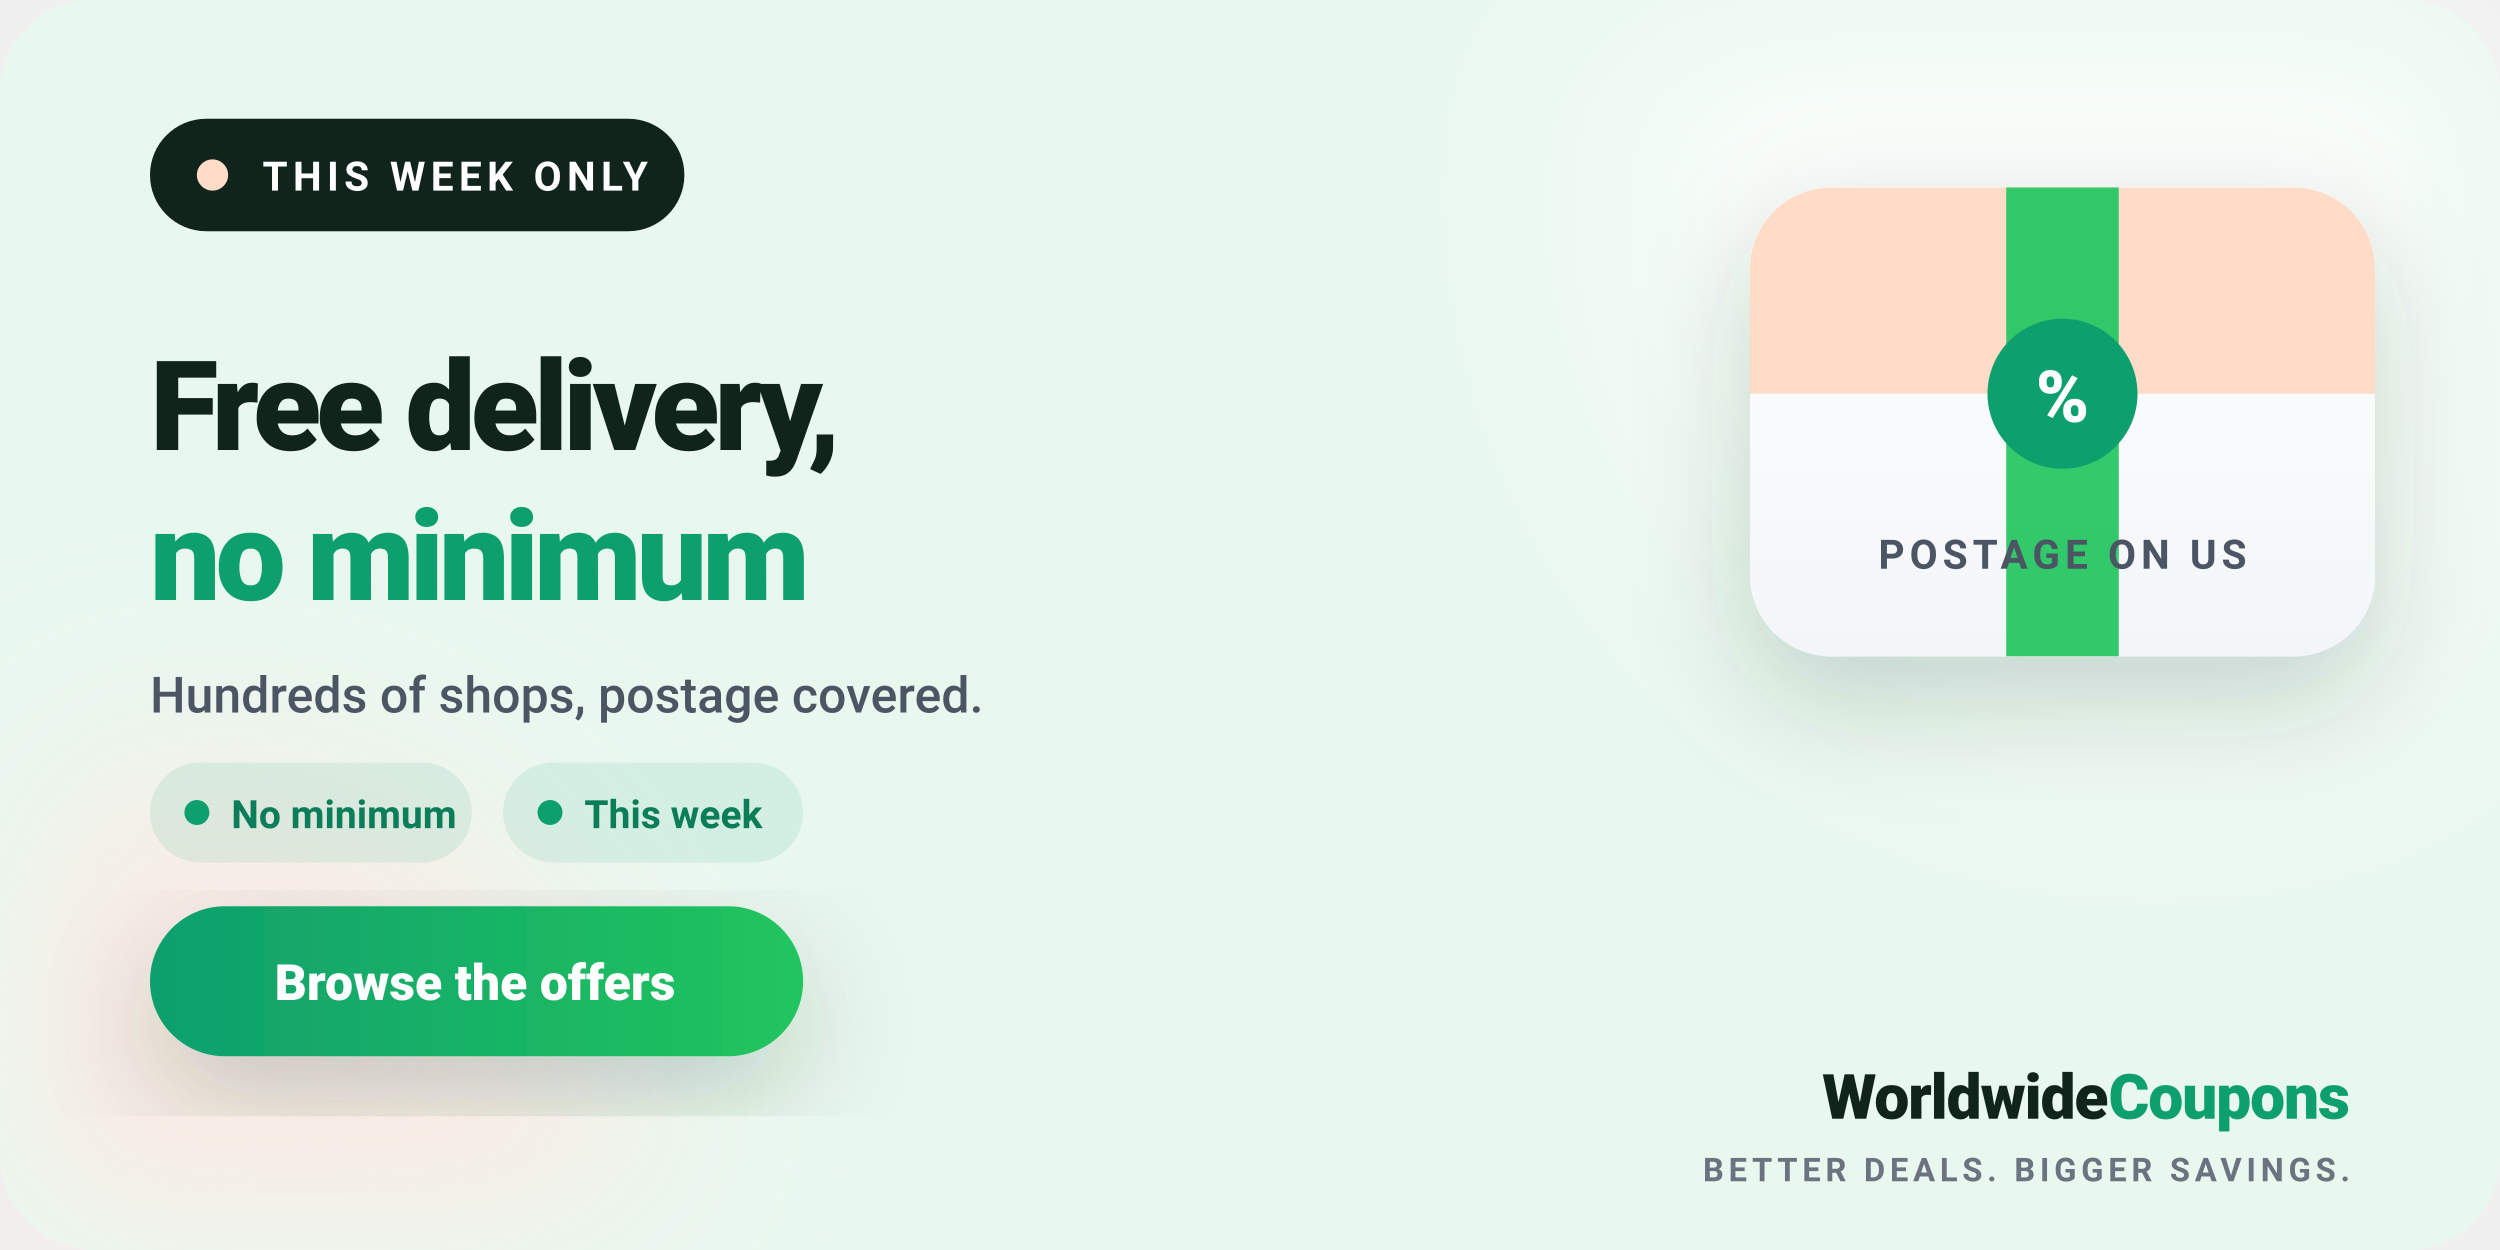
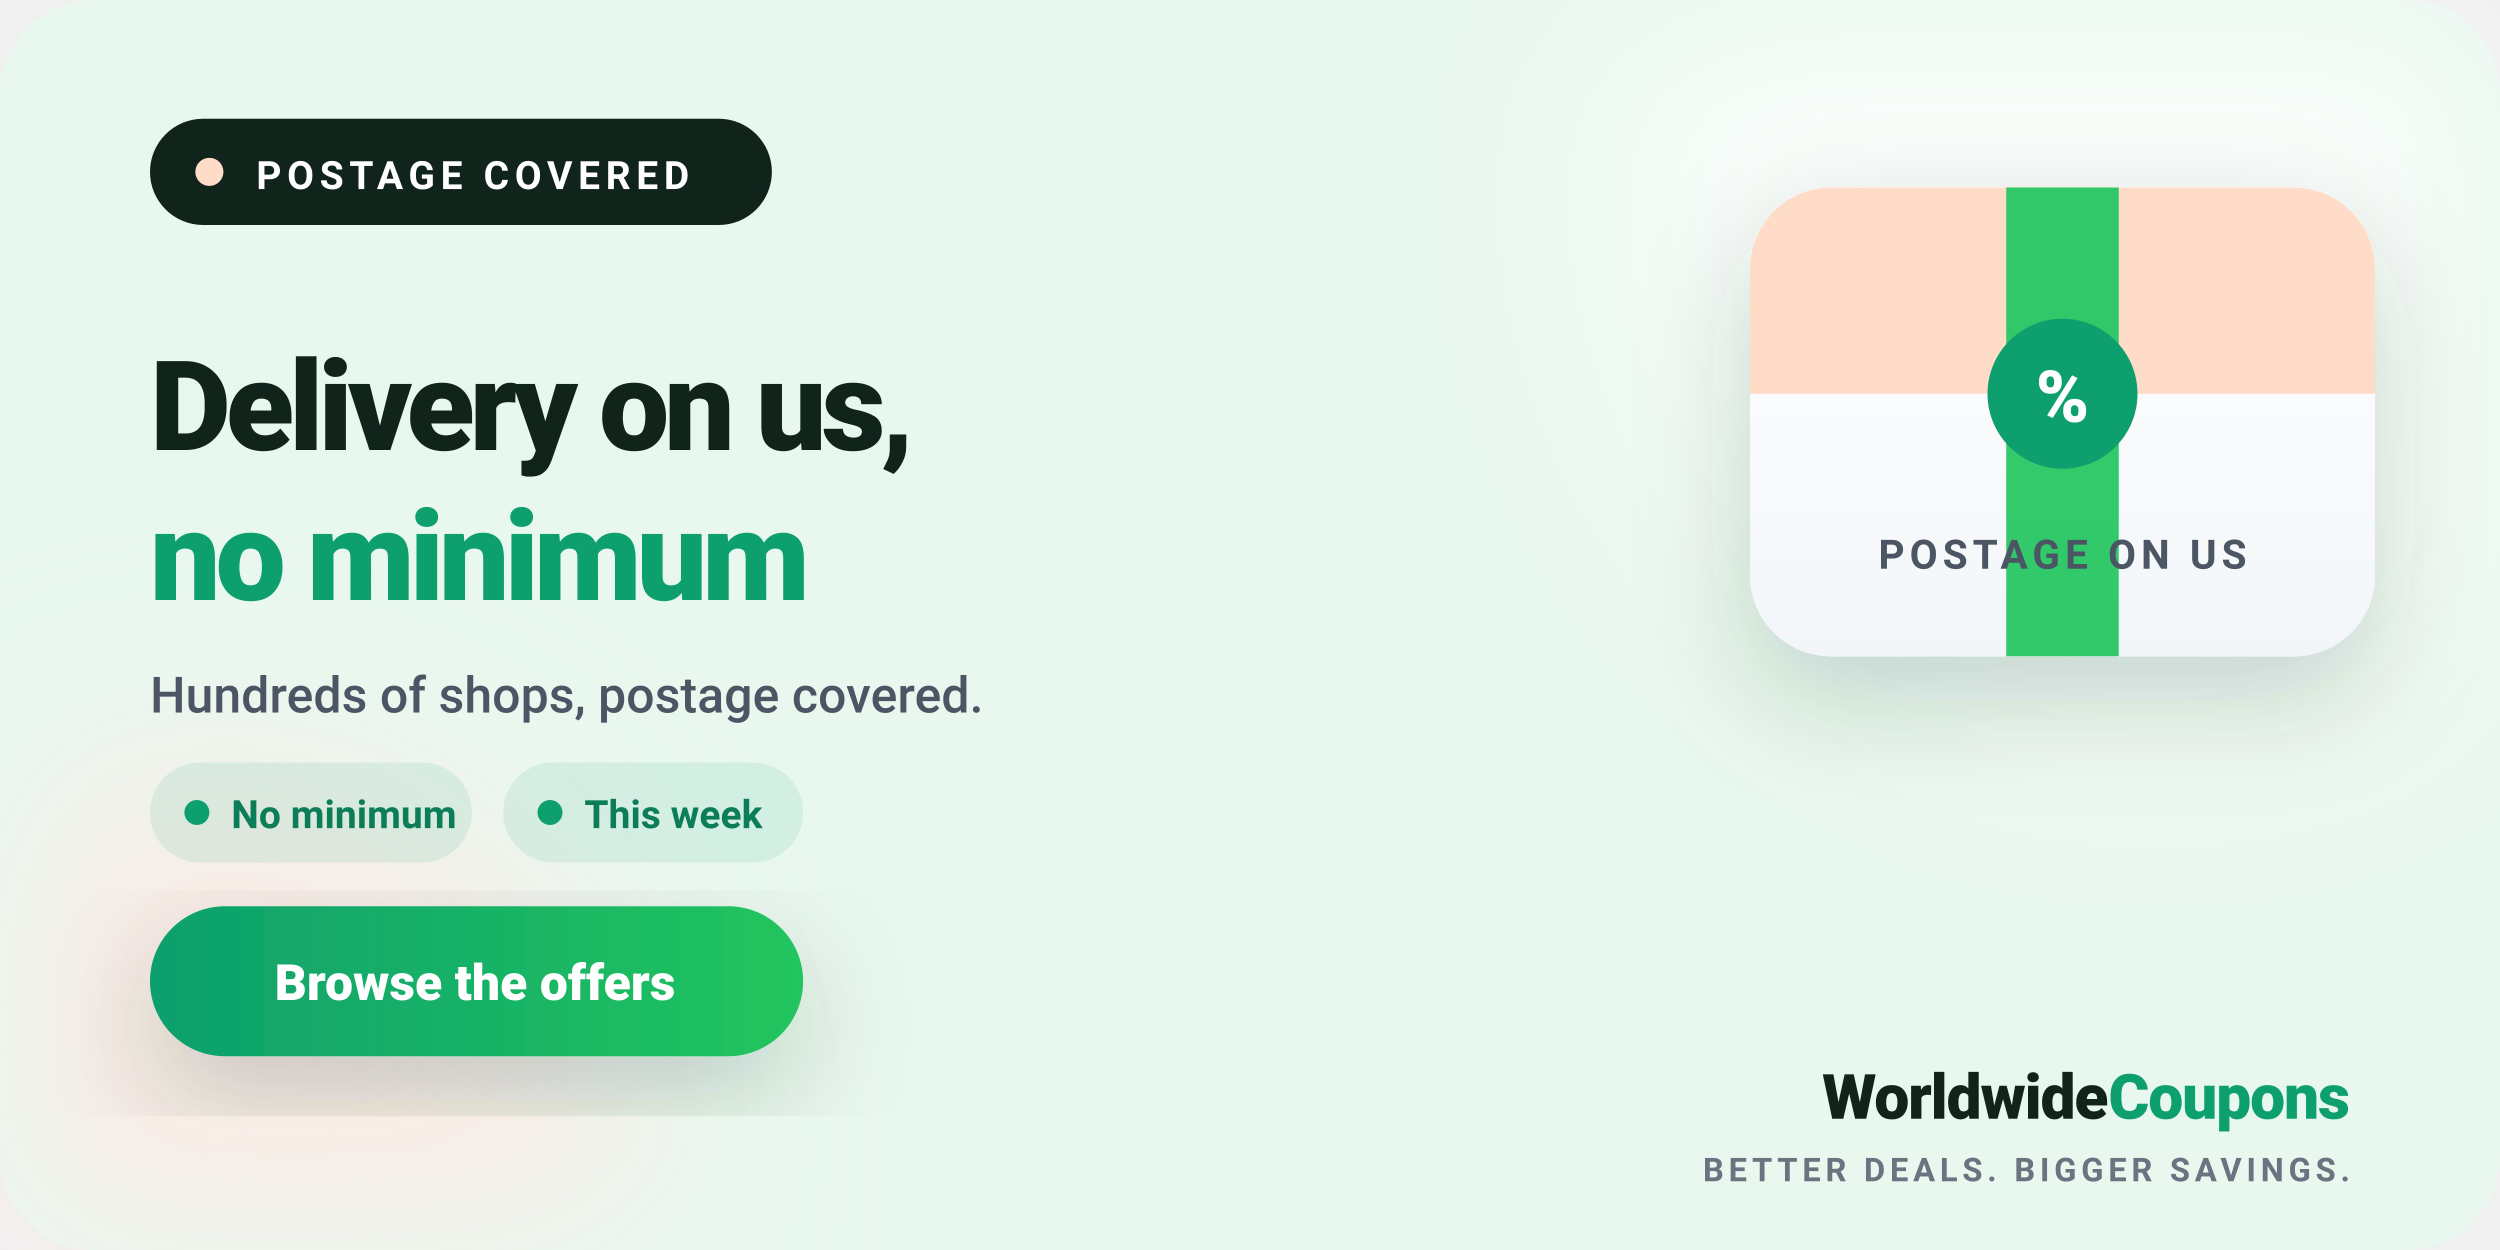
- <svg xmlns="http://www.w3.org/2000/svg" viewBox="0 0 800 400" width="800" height="400" role="img" aria-label="Free delivery with no minimum spend — WorldwideCoupons">
+ <svg xmlns="http://www.w3.org/2000/svg" viewBox="0 0 800 400" width="800" height="400" role="img" aria-label="Delivery on us, no minimum spend — WorldwideCoupons">
  <defs>
    <filter id="lift" x="-40%" y="-40%" width="180%" height="180%">
      <feDropShadow dx="0" dy="14" stdDeviation="18" flood-color="#0B3B2A" flood-opacity="0.2" />
    </filter>
    <filter id="glow" x="-60%" y="-60%" width="220%" height="220%">
      <feGaussianBlur stdDeviation="34" />
    </filter>
    <linearGradient id="cta" x1="0" y1="0" x2="1" y2="0">
      <stop offset="0%" stop-color="#0E9F6E" />
      <stop offset="100%" stop-color="#22C55E" />
    </linearGradient>
    <linearGradient id="panel" x1="0" y1="0" x2="1" y2="1">
      <stop offset="0%" stop-color="#06301F" />
      <stop offset="55%" stop-color="#0B5B3E" />
      <stop offset="100%" stop-color="#0E9F6E" />
    </linearGradient>
    <linearGradient id="card" x1="0" y1="0" x2="0" y2="1">
      <stop offset="0%" stop-color="#FFFFFF" />
      <stop offset="100%" stop-color="#F3F6F9" />
    </linearGradient>
  </defs>
  <rect width="800" height="400" rx="30" fill="#E9F8EF" />
  <g clip-path="inset(0 round 30)">
    <circle cx="690" cy="60" r="170" fill="#FFFFFF" opacity="0.8" filter="url(#glow)" />
    <circle cx="70" cy="380" r="130" fill="#FFE7E2" opacity="0.8" filter="url(#glow)" />
  </g>
  <g transform="translate(48 38)">
-     <rect width="171" height="36" rx="18" fill="#10241C" />
-     <circle cx="20" cy="18" r="5" fill="#FFDCC7" />
-     <text x="36" y="23" font-size="13" font-weight="700" letter-spacing="1.7" fill="#FFFFFF" font-family="ui-sans-serif, system-ui, -apple-system, 'Segoe UI', Roboto, sans-serif">THIS WEEK ONLY</text>
+     <rect width="199" height="34" rx="17" fill="#10241C" />
+     <circle cx="19" cy="17" r="4.5" fill="#FFDCC7" />
+     <text x="34" y="22.5" font-size="12.5" font-weight="700" letter-spacing="1.8" fill="#FFFFFF" font-family="ui-sans-serif, system-ui, -apple-system, 'Segoe UI', Roboto, sans-serif">POSTAGE COVERED</text>
  </g>
-   <text x="48" y="144" font-size="40" font-weight="800" fill="#10241C" text-anchor="start" letter-spacing="-1.6" font-family="ui-sans-serif, system-ui, -apple-system, 'Segoe UI', Roboto, sans-serif">Free delivery,</text>
+   <text x="48" y="144" font-size="40" font-weight="800" fill="#10241C" text-anchor="start" letter-spacing="-1.6" font-family="ui-sans-serif, system-ui, -apple-system, 'Segoe UI', Roboto, sans-serif">Delivery on us,</text>
  <text x="48" y="192" font-size="40" font-weight="800" fill="#0E9F6E" text-anchor="start" letter-spacing="-1.6" font-family="ui-sans-serif, system-ui, -apple-system, 'Segoe UI', Roboto, sans-serif">no minimum</text>
  <text x="48" y="228" font-size="16" font-weight="500" fill="#4B5563" text-anchor="start" letter-spacing="0" font-family="ui-sans-serif, system-ui, -apple-system, 'Segoe UI', Roboto, sans-serif">Hundreds of shops, postage covered.</text>
  <g transform="translate(48 244)">
    <rect width="103" height="32" rx="16" fill="#0E9F6E" fill-opacity="0.1" />
    <circle cx="15" cy="16" r="4" fill="#0E9F6E" />
    <text x="26" y="21" font-size="12.5" font-weight="700" fill="#0B7D58" font-family="ui-sans-serif, system-ui, -apple-system, 'Segoe UI', Roboto, sans-serif">No minimum</text>
  </g>
  <g transform="translate(161.0 244)">
    <rect width="96" height="32" rx="16" fill="#0E9F6E" fill-opacity="0.1" />
    <circle cx="15" cy="16" r="4" fill="#0E9F6E" />
    <text x="26" y="21" font-size="12.5" font-weight="700" fill="#0B7D58" font-family="ui-sans-serif, system-ui, -apple-system, 'Segoe UI', Roboto, sans-serif">This week</text>
  </g>
  <g transform="translate(48 290)" filter="url(#lift)">
    <rect width="209" height="48" rx="24" fill="url(#cta)" />
    <text x="104" y="30" text-anchor="middle" font-size="16" font-weight="800" fill="#FFFFFF" font-family="ui-sans-serif, system-ui, -apple-system, 'Segoe UI', Roboto, sans-serif">Browse the offers</text>
  </g>
  <g transform="translate(560 60)" filter="url(#lift)">
    <rect width="200" height="150" rx="26" fill="url(#card)" />
    <path d="M0 26A26 26 0 0 1 26 0h148a26 26 0 0 1 26 26v40H0Z" fill="#FFDCC7" />
    <rect x="82" y="0" width="36" height="150" fill="#22C55E" opacity="0.92" />
    <circle cx="100" cy="66" r="24" fill="#0E9F6E" />
    <text x="100" y="75" text-anchor="middle" font-size="23" font-weight="800" fill="#FFFFFF" font-family="ui-sans-serif, system-ui, -apple-system, 'Segoe UI', Roboto, sans-serif">%</text>
    <text x="100" y="122" text-anchor="middle" font-size="13" font-weight="700" letter-spacing="1.6" fill="#4B5563" font-family="ui-sans-serif, system-ui, -apple-system, 'Segoe UI', Roboto, sans-serif">POSTAGE ON US</text>
  </g>
  <g transform="translate(752 358)">
    <text x="0" y="0" text-anchor="end" font-size="20" font-weight="800" fill="#10241C" letter-spacing="-0.4" font-family="ui-sans-serif, system-ui, -apple-system, 'Segoe UI', Roboto, sans-serif">Worldwide<tspan fill="#0E9F6E">Coupons</tspan>
    </text>
    <text x="0" y="20" text-anchor="end" font-size="10.5" font-weight="600" fill="#6B7280" fill-opacity="1" letter-spacing="1.5" font-family="ui-sans-serif, system-ui, -apple-system, 'Segoe UI', Roboto, sans-serif">BETTER DEALS. BIGGER SAVINGS.</text>
  </g>
</svg>
